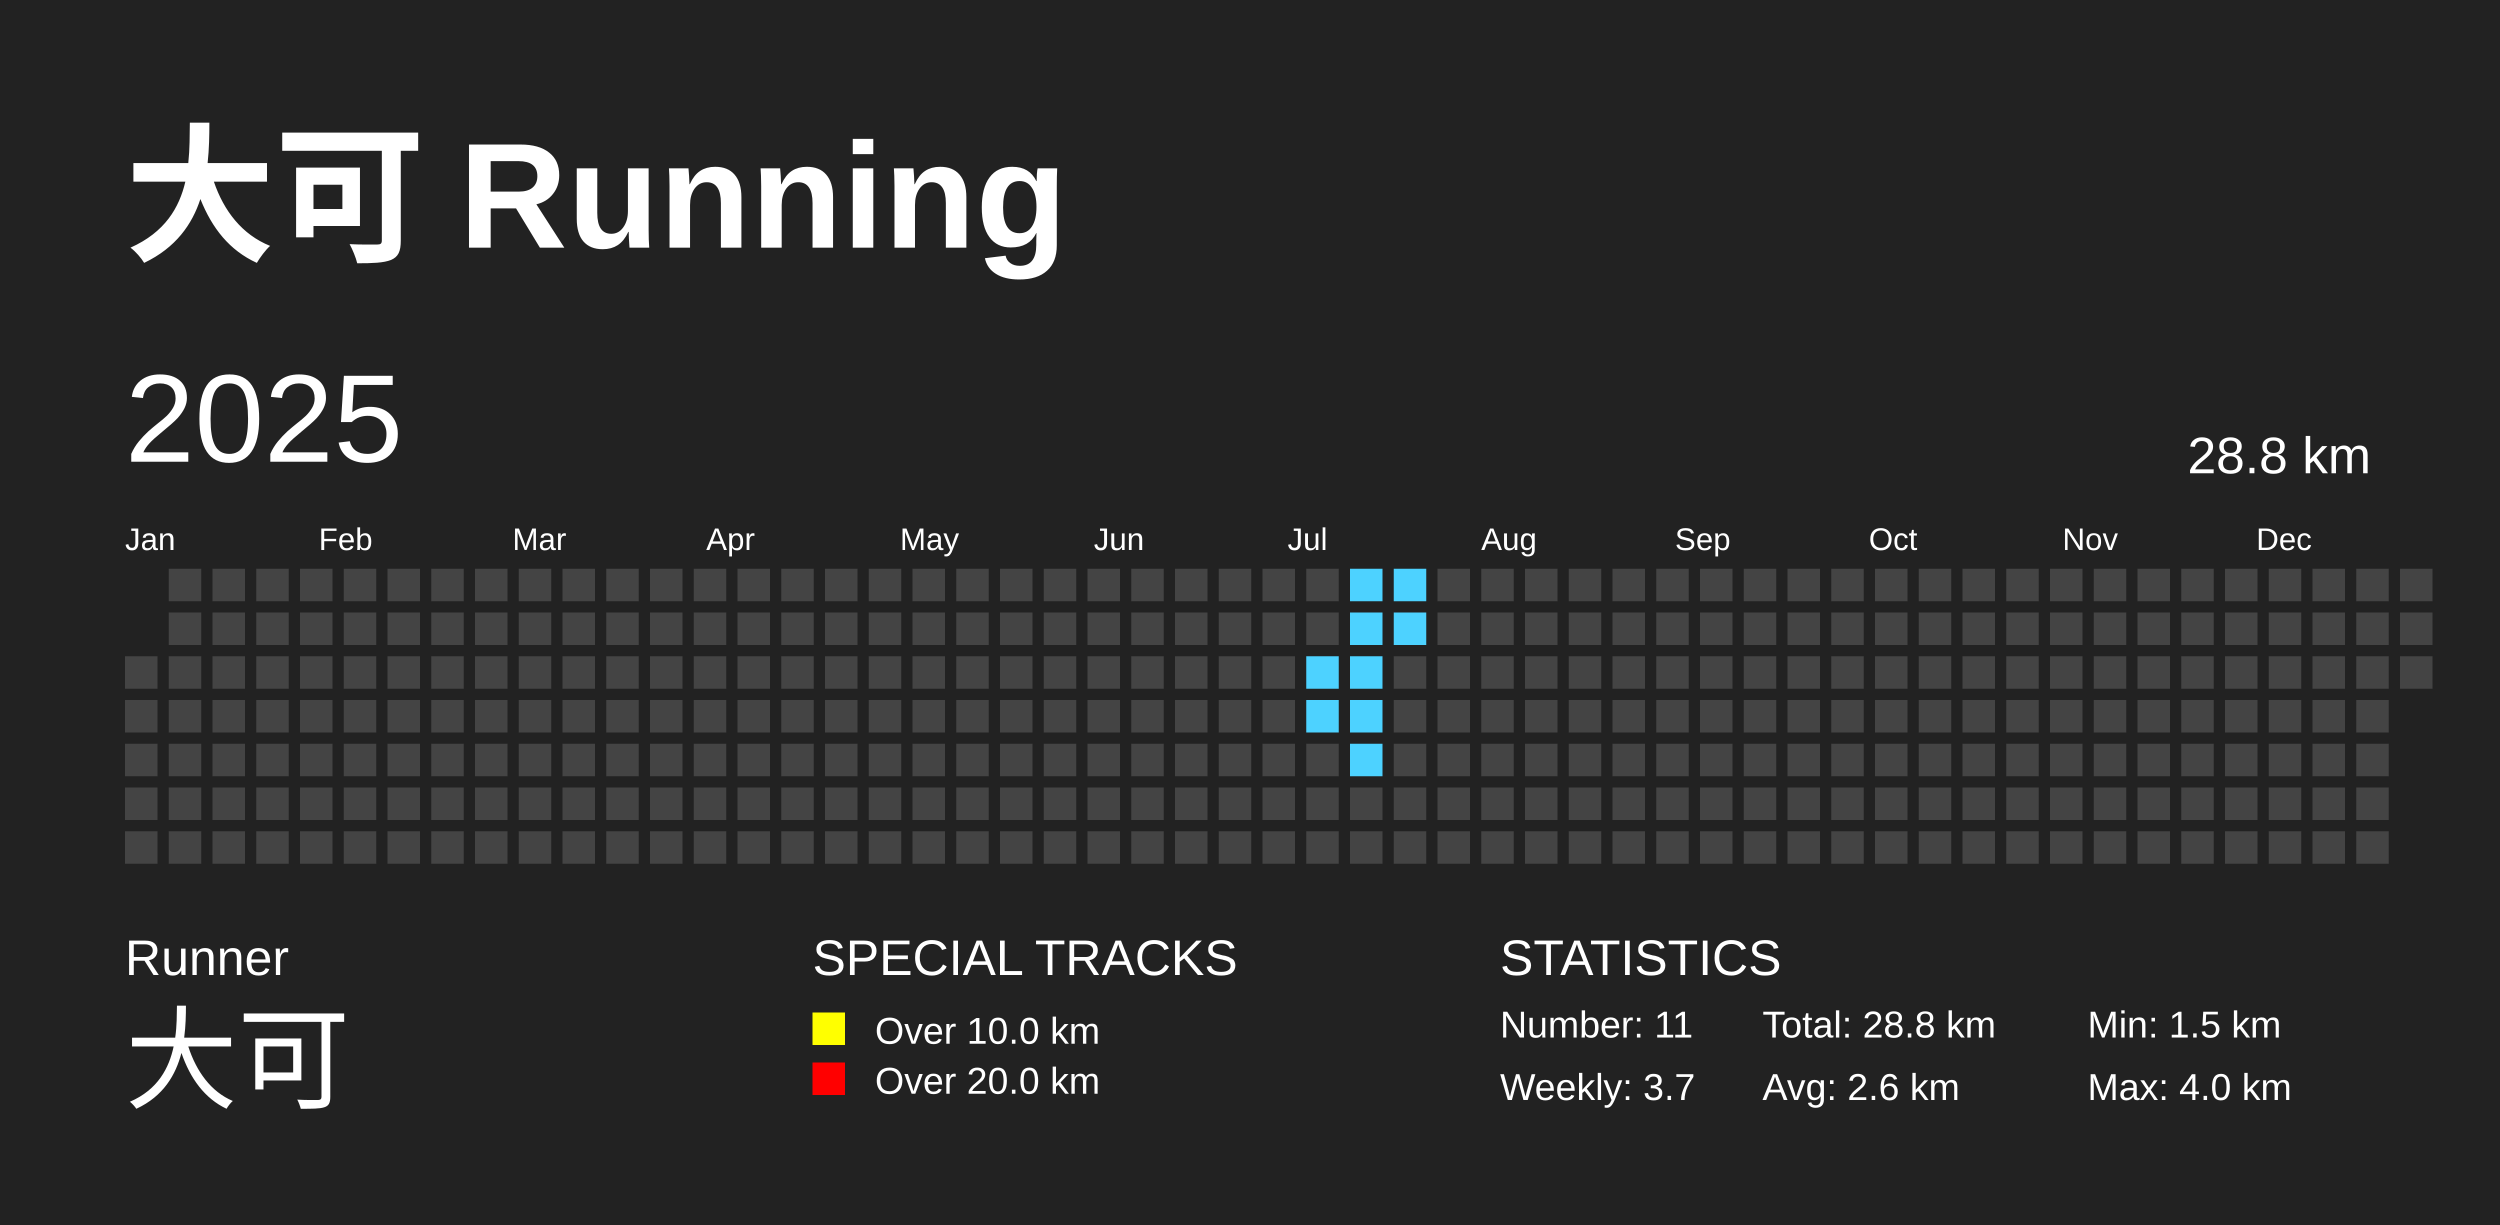
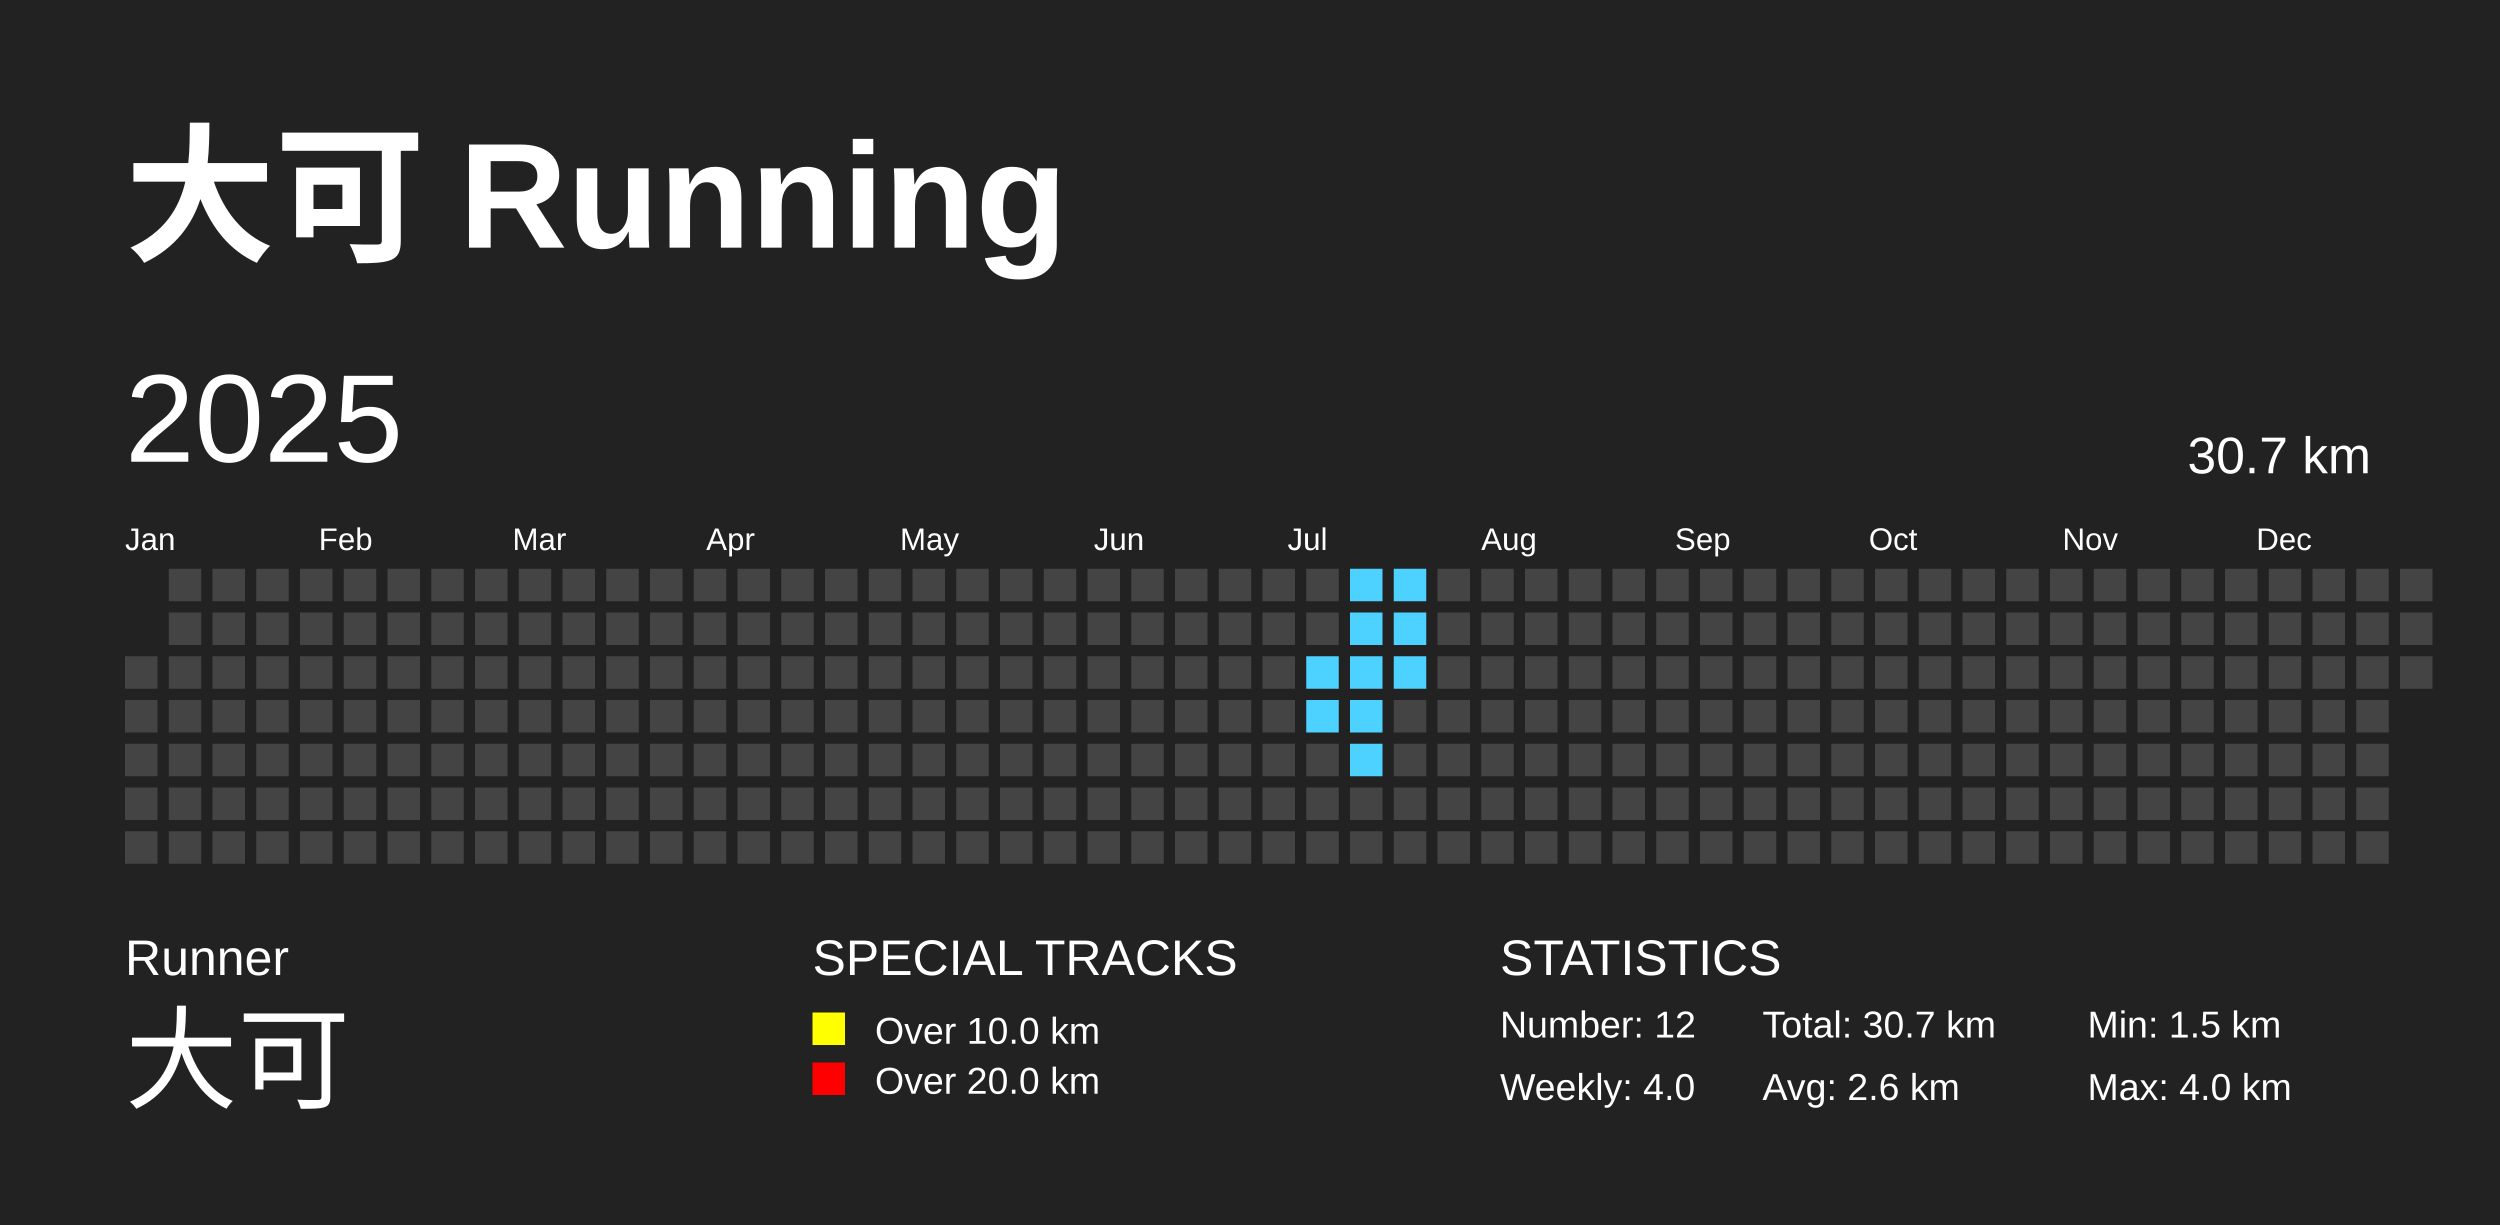
<svg xmlns="http://www.w3.org/2000/svg" baseProfile="full" height="98mm" version="1.1" viewBox="0,0,200,98" width="200mm">
  <defs />
  <rect fill="#222222" height="98" width="200" x="0" y="0" />
  <text fill="#FFFFFF" style="font-size:12px; font-family:Arial; font-weight:bold;" x="10" y="20">大可 Running</text>
  <text fill="#FFFFFF" style="font-size:4px; font-family:Arial" x="10" y="78">Runner</text>
  <text fill="#FFFFFF" style="font-size:9px; font-family:Arial" x="10" y="88">大可</text>
  <text fill="#FFFFFF" style="font-size:4px; font-family:Arial" x="65" y="78">SPECIAL TRACKS</text>
  <rect fill="yellow" height="2.6" width="2.6" x="65" y="81" />
  <text fill="#FFFFFF" style="font-size:3px; font-family:Arial" x="70" y="83.5">Over 10.0 km</text>
  <rect fill="red" height="2.6" width="2.6" x="65" y="85" />
  <text fill="#FFFFFF" style="font-size:3px; font-family:Arial" x="70" y="87.5">Over 20.0 km</text>
  <text fill="#FFFFFF" style="font-size:4px; font-family:Arial" x="120" y="78">STATISTICS</text>
-   <text fill="#FFFFFF" style="font-size:3px; font-family:Arial" x="120" y="83">Number: 11</text>
-   <text fill="#FFFFFF" style="font-size:3px; font-family:Arial" x="120" y="88">Weekly: 3.7</text>
-   <text fill="#FFFFFF" style="font-size:3px; font-family:Arial" x="141" y="83">Total: 28.8 km</text>
+   <text fill="#FFFFFF" style="font-size:3px; font-family:Arial" x="120" y="83">Number: 12</text>
+   <text fill="#FFFFFF" style="font-size:3px; font-family:Arial" x="120" y="88">Weekly: 4.0</text>
+   <text fill="#FFFFFF" style="font-size:3px; font-family:Arial" x="141" y="83">Total: 30.7 km</text>
  <text fill="#FFFFFF" style="font-size:3px; font-family:Arial" x="141" y="88">Avg: 2.6 km</text>
  <text fill="#FFFFFF" style="font-size:3px; font-family:Arial" x="167" y="83">Min: 1.5 km</text>
  <text fill="#FFFFFF" style="font-size:3px; font-family:Arial" x="167" y="88">Max: 4.0 km</text>
  <text dominant-baseline="hanging" fill="#FFFFFF" style="font-size:10.0px; font-family:Arial;" x="10" y="30">2025</text>
-   <text dominant-baseline="hanging" fill="#FFFFFF" style="font-size:4.125px; font-family:Arial;" x="175" y="35">28.8 km</text>
+   <text dominant-baseline="hanging" fill="#FFFFFF" style="font-size:4.125px; font-family:Arial;" x="175" y="35">30.7 km</text>
  <text fill="#FFFFFF" style="font-size:2.5px; font-family:Arial" x="10.0" y="44">Jan</text>
  <text fill="#FFFFFF" style="font-size:2.5px; font-family:Arial" x="25.5" y="44">Feb</text>
  <text fill="#FFFFFF" style="font-size:2.5px; font-family:Arial" x="41.0" y="44">Mar</text>
  <text fill="#FFFFFF" style="font-size:2.5px; font-family:Arial" x="56.5" y="44">Apr</text>
  <text fill="#FFFFFF" style="font-size:2.5px; font-family:Arial" x="72.0" y="44">May</text>
  <text fill="#FFFFFF" style="font-size:2.5px; font-family:Arial" x="87.5" y="44">Jun</text>
  <text fill="#FFFFFF" style="font-size:2.5px; font-family:Arial" x="103.0" y="44">Jul</text>
  <text fill="#FFFFFF" style="font-size:2.5px; font-family:Arial" x="118.5" y="44">Aug</text>
  <text fill="#FFFFFF" style="font-size:2.5px; font-family:Arial" x="134.0" y="44">Sep</text>
  <text fill="#FFFFFF" style="font-size:2.5px; font-family:Arial" x="149.5" y="44">Oct</text>
  <text fill="#FFFFFF" style="font-size:2.5px; font-family:Arial" x="165.0" y="44">Nov</text>
  <text fill="#FFFFFF" style="font-size:2.5px; font-family:Arial" x="180.5" y="44">Dec</text>
  <rect fill="#444444" height="2.6" width="2.6" x="10.0" y="52.5" />
  <rect fill="#444444" height="2.6" width="2.6" x="10.0" y="56.0" />
  <rect fill="#444444" height="2.6" width="2.6" x="10.0" y="59.5" />
  <rect fill="#444444" height="2.6" width="2.6" x="10.0" y="63.0" />
  <rect fill="#444444" height="2.6" width="2.6" x="10.0" y="66.5" />
  <rect fill="#444444" height="2.6" width="2.6" x="13.5" y="45.5" />
  <rect fill="#444444" height="2.6" width="2.6" x="13.5" y="49.0" />
  <rect fill="#444444" height="2.6" width="2.6" x="13.5" y="52.5" />
  <rect fill="#444444" height="2.6" width="2.6" x="13.5" y="56.0" />
  <rect fill="#444444" height="2.6" width="2.6" x="13.5" y="59.5" />
  <rect fill="#444444" height="2.6" width="2.6" x="13.5" y="63.0" />
  <rect fill="#444444" height="2.6" width="2.6" x="13.5" y="66.5" />
  <rect fill="#444444" height="2.6" width="2.6" x="17.0" y="45.5" />
  <rect fill="#444444" height="2.6" width="2.6" x="17.0" y="49.0" />
  <rect fill="#444444" height="2.6" width="2.6" x="17.0" y="52.5" />
  <rect fill="#444444" height="2.6" width="2.6" x="17.0" y="56.0" />
  <rect fill="#444444" height="2.6" width="2.6" x="17.0" y="59.5" />
  <rect fill="#444444" height="2.6" width="2.6" x="17.0" y="63.0" />
  <rect fill="#444444" height="2.6" width="2.6" x="17.0" y="66.5" />
  <rect fill="#444444" height="2.6" width="2.6" x="20.5" y="45.5" />
  <rect fill="#444444" height="2.6" width="2.6" x="20.5" y="49.0" />
  <rect fill="#444444" height="2.6" width="2.6" x="20.5" y="52.5" />
  <rect fill="#444444" height="2.6" width="2.6" x="20.5" y="56.0" />
  <rect fill="#444444" height="2.6" width="2.6" x="20.5" y="59.5" />
  <rect fill="#444444" height="2.6" width="2.6" x="20.5" y="63.0" />
  <rect fill="#444444" height="2.6" width="2.6" x="20.5" y="66.5" />
  <rect fill="#444444" height="2.6" width="2.6" x="24.0" y="45.5" />
  <rect fill="#444444" height="2.6" width="2.6" x="24.0" y="49.0" />
  <rect fill="#444444" height="2.6" width="2.6" x="24.0" y="52.5" />
  <rect fill="#444444" height="2.6" width="2.6" x="24.0" y="56.0" />
  <rect fill="#444444" height="2.6" width="2.6" x="24.0" y="59.5" />
  <rect fill="#444444" height="2.6" width="2.6" x="24.0" y="63.0" />
  <rect fill="#444444" height="2.6" width="2.6" x="24.0" y="66.5" />
  <rect fill="#444444" height="2.6" width="2.6" x="27.5" y="45.5" />
  <rect fill="#444444" height="2.6" width="2.6" x="27.5" y="49.0" />
  <rect fill="#444444" height="2.6" width="2.6" x="27.5" y="52.5" />
  <rect fill="#444444" height="2.6" width="2.6" x="27.5" y="56.0" />
  <rect fill="#444444" height="2.6" width="2.6" x="27.5" y="59.5" />
  <rect fill="#444444" height="2.6" width="2.6" x="27.5" y="63.0" />
  <rect fill="#444444" height="2.6" width="2.6" x="27.5" y="66.5" />
  <rect fill="#444444" height="2.6" width="2.6" x="31.0" y="45.5" />
  <rect fill="#444444" height="2.6" width="2.6" x="31.0" y="49.0" />
  <rect fill="#444444" height="2.6" width="2.6" x="31.0" y="52.5" />
  <rect fill="#444444" height="2.6" width="2.6" x="31.0" y="56.0" />
  <rect fill="#444444" height="2.6" width="2.6" x="31.0" y="59.5" />
  <rect fill="#444444" height="2.6" width="2.6" x="31.0" y="63.0" />
  <rect fill="#444444" height="2.6" width="2.6" x="31.0" y="66.5" />
  <rect fill="#444444" height="2.6" width="2.6" x="34.5" y="45.5" />
  <rect fill="#444444" height="2.6" width="2.6" x="34.5" y="49.0" />
  <rect fill="#444444" height="2.6" width="2.6" x="34.5" y="52.5" />
  <rect fill="#444444" height="2.6" width="2.6" x="34.5" y="56.0" />
  <rect fill="#444444" height="2.6" width="2.6" x="34.5" y="59.5" />
  <rect fill="#444444" height="2.6" width="2.6" x="34.5" y="63.0" />
  <rect fill="#444444" height="2.6" width="2.6" x="34.5" y="66.5" />
  <rect fill="#444444" height="2.6" width="2.6" x="38.0" y="45.5" />
  <rect fill="#444444" height="2.6" width="2.6" x="38.0" y="49.0" />
  <rect fill="#444444" height="2.6" width="2.6" x="38.0" y="52.5" />
  <rect fill="#444444" height="2.6" width="2.6" x="38.0" y="56.0" />
  <rect fill="#444444" height="2.6" width="2.6" x="38.0" y="59.5" />
  <rect fill="#444444" height="2.6" width="2.6" x="38.0" y="63.0" />
  <rect fill="#444444" height="2.6" width="2.6" x="38.0" y="66.5" />
  <rect fill="#444444" height="2.6" width="2.6" x="41.5" y="45.5" />
  <rect fill="#444444" height="2.6" width="2.6" x="41.5" y="49.0" />
  <rect fill="#444444" height="2.6" width="2.6" x="41.5" y="52.5" />
  <rect fill="#444444" height="2.6" width="2.6" x="41.5" y="56.0" />
  <rect fill="#444444" height="2.6" width="2.6" x="41.5" y="59.5" />
  <rect fill="#444444" height="2.6" width="2.6" x="41.5" y="63.0" />
  <rect fill="#444444" height="2.6" width="2.6" x="41.5" y="66.5" />
  <rect fill="#444444" height="2.6" width="2.6" x="45.0" y="45.5" />
  <rect fill="#444444" height="2.6" width="2.6" x="45.0" y="49.0" />
  <rect fill="#444444" height="2.6" width="2.6" x="45.0" y="52.5" />
  <rect fill="#444444" height="2.6" width="2.6" x="45.0" y="56.0" />
  <rect fill="#444444" height="2.6" width="2.6" x="45.0" y="59.5" />
  <rect fill="#444444" height="2.6" width="2.6" x="45.0" y="63.0" />
  <rect fill="#444444" height="2.6" width="2.6" x="45.0" y="66.5" />
  <rect fill="#444444" height="2.6" width="2.6" x="48.5" y="45.5" />
  <rect fill="#444444" height="2.6" width="2.6" x="48.5" y="49.0" />
  <rect fill="#444444" height="2.6" width="2.6" x="48.5" y="52.5" />
  <rect fill="#444444" height="2.6" width="2.6" x="48.5" y="56.0" />
  <rect fill="#444444" height="2.6" width="2.6" x="48.5" y="59.5" />
  <rect fill="#444444" height="2.6" width="2.6" x="48.5" y="63.0" />
  <rect fill="#444444" height="2.6" width="2.6" x="48.5" y="66.5" />
  <rect fill="#444444" height="2.6" width="2.6" x="52.0" y="45.5" />
  <rect fill="#444444" height="2.6" width="2.6" x="52.0" y="49.0" />
  <rect fill="#444444" height="2.6" width="2.6" x="52.0" y="52.5" />
  <rect fill="#444444" height="2.6" width="2.6" x="52.0" y="56.0" />
  <rect fill="#444444" height="2.6" width="2.6" x="52.0" y="59.5" />
  <rect fill="#444444" height="2.6" width="2.6" x="52.0" y="63.0" />
  <rect fill="#444444" height="2.6" width="2.6" x="52.0" y="66.5" />
  <rect fill="#444444" height="2.6" width="2.6" x="55.5" y="45.5" />
  <rect fill="#444444" height="2.6" width="2.6" x="55.5" y="49.0" />
  <rect fill="#444444" height="2.6" width="2.6" x="55.5" y="52.5" />
  <rect fill="#444444" height="2.6" width="2.6" x="55.5" y="56.0" />
  <rect fill="#444444" height="2.6" width="2.6" x="55.5" y="59.5" />
  <rect fill="#444444" height="2.6" width="2.6" x="55.5" y="63.0" />
  <rect fill="#444444" height="2.6" width="2.6" x="55.5" y="66.5" />
  <rect fill="#444444" height="2.6" width="2.6" x="59.0" y="45.5" />
  <rect fill="#444444" height="2.6" width="2.6" x="59.0" y="49.0" />
  <rect fill="#444444" height="2.6" width="2.6" x="59.0" y="52.5" />
  <rect fill="#444444" height="2.6" width="2.6" x="59.0" y="56.0" />
  <rect fill="#444444" height="2.6" width="2.6" x="59.0" y="59.5" />
  <rect fill="#444444" height="2.6" width="2.6" x="59.0" y="63.0" />
  <rect fill="#444444" height="2.6" width="2.6" x="59.0" y="66.5" />
  <rect fill="#444444" height="2.6" width="2.6" x="62.5" y="45.5" />
  <rect fill="#444444" height="2.6" width="2.6" x="62.5" y="49.0" />
  <rect fill="#444444" height="2.6" width="2.6" x="62.5" y="52.5" />
  <rect fill="#444444" height="2.6" width="2.6" x="62.5" y="56.0" />
  <rect fill="#444444" height="2.6" width="2.6" x="62.5" y="59.5" />
  <rect fill="#444444" height="2.6" width="2.6" x="62.5" y="63.0" />
  <rect fill="#444444" height="2.6" width="2.6" x="62.5" y="66.5" />
  <rect fill="#444444" height="2.6" width="2.6" x="66.0" y="45.5" />
  <rect fill="#444444" height="2.6" width="2.6" x="66.0" y="49.0" />
  <rect fill="#444444" height="2.6" width="2.6" x="66.0" y="52.5" />
  <rect fill="#444444" height="2.6" width="2.6" x="66.0" y="56.0" />
  <rect fill="#444444" height="2.6" width="2.6" x="66.0" y="59.5" />
  <rect fill="#444444" height="2.6" width="2.6" x="66.0" y="63.0" />
  <rect fill="#444444" height="2.6" width="2.6" x="66.0" y="66.5" />
  <rect fill="#444444" height="2.6" width="2.6" x="69.5" y="45.5" />
  <rect fill="#444444" height="2.6" width="2.6" x="69.5" y="49.0" />
  <rect fill="#444444" height="2.6" width="2.6" x="69.5" y="52.5" />
  <rect fill="#444444" height="2.6" width="2.6" x="69.5" y="56.0" />
  <rect fill="#444444" height="2.6" width="2.6" x="69.5" y="59.5" />
  <rect fill="#444444" height="2.6" width="2.6" x="69.5" y="63.0" />
  <rect fill="#444444" height="2.6" width="2.6" x="69.5" y="66.5" />
  <rect fill="#444444" height="2.6" width="2.6" x="73.0" y="45.5" />
  <rect fill="#444444" height="2.6" width="2.6" x="73.0" y="49.0" />
  <rect fill="#444444" height="2.6" width="2.6" x="73.0" y="52.5" />
  <rect fill="#444444" height="2.6" width="2.6" x="73.0" y="56.0" />
  <rect fill="#444444" height="2.6" width="2.6" x="73.0" y="59.5" />
  <rect fill="#444444" height="2.6" width="2.6" x="73.0" y="63.0" />
  <rect fill="#444444" height="2.6" width="2.6" x="73.0" y="66.5" />
  <rect fill="#444444" height="2.6" width="2.6" x="76.5" y="45.5" />
  <rect fill="#444444" height="2.6" width="2.6" x="76.5" y="49.0" />
  <rect fill="#444444" height="2.6" width="2.6" x="76.5" y="52.5" />
  <rect fill="#444444" height="2.6" width="2.6" x="76.5" y="56.0" />
  <rect fill="#444444" height="2.6" width="2.6" x="76.5" y="59.5" />
  <rect fill="#444444" height="2.6" width="2.6" x="76.5" y="63.0" />
  <rect fill="#444444" height="2.6" width="2.6" x="76.5" y="66.5" />
  <rect fill="#444444" height="2.6" width="2.6" x="80.0" y="45.5" />
  <rect fill="#444444" height="2.6" width="2.6" x="80.0" y="49.0" />
  <rect fill="#444444" height="2.6" width="2.6" x="80.0" y="52.5" />
  <rect fill="#444444" height="2.6" width="2.6" x="80.0" y="56.0" />
  <rect fill="#444444" height="2.6" width="2.6" x="80.0" y="59.5" />
  <rect fill="#444444" height="2.6" width="2.6" x="80.0" y="63.0" />
  <rect fill="#444444" height="2.6" width="2.6" x="80.0" y="66.5" />
  <rect fill="#444444" height="2.6" width="2.6" x="83.5" y="45.5" />
  <rect fill="#444444" height="2.6" width="2.6" x="83.5" y="49.0" />
  <rect fill="#444444" height="2.6" width="2.6" x="83.5" y="52.5" />
  <rect fill="#444444" height="2.6" width="2.6" x="83.5" y="56.0" />
  <rect fill="#444444" height="2.6" width="2.6" x="83.5" y="59.5" />
  <rect fill="#444444" height="2.6" width="2.6" x="83.5" y="63.0" />
  <rect fill="#444444" height="2.6" width="2.6" x="83.5" y="66.5" />
  <rect fill="#444444" height="2.6" width="2.6" x="87.0" y="45.5" />
  <rect fill="#444444" height="2.6" width="2.6" x="87.0" y="49.0" />
  <rect fill="#444444" height="2.6" width="2.6" x="87.0" y="52.5" />
  <rect fill="#444444" height="2.6" width="2.6" x="87.0" y="56.0" />
  <rect fill="#444444" height="2.6" width="2.6" x="87.0" y="59.5" />
  <rect fill="#444444" height="2.6" width="2.6" x="87.0" y="63.0" />
  <rect fill="#444444" height="2.6" width="2.6" x="87.0" y="66.5" />
  <rect fill="#444444" height="2.6" width="2.6" x="90.5" y="45.5" />
  <rect fill="#444444" height="2.6" width="2.6" x="90.5" y="49.0" />
  <rect fill="#444444" height="2.6" width="2.6" x="90.5" y="52.5" />
  <rect fill="#444444" height="2.6" width="2.6" x="90.5" y="56.0" />
  <rect fill="#444444" height="2.6" width="2.6" x="90.5" y="59.5" />
  <rect fill="#444444" height="2.6" width="2.6" x="90.5" y="63.0" />
  <rect fill="#444444" height="2.6" width="2.6" x="90.5" y="66.5" />
  <rect fill="#444444" height="2.6" width="2.6" x="94.0" y="45.5" />
  <rect fill="#444444" height="2.6" width="2.6" x="94.0" y="49.0" />
  <rect fill="#444444" height="2.6" width="2.6" x="94.0" y="52.5" />
  <rect fill="#444444" height="2.6" width="2.6" x="94.0" y="56.0" />
  <rect fill="#444444" height="2.6" width="2.6" x="94.0" y="59.5" />
  <rect fill="#444444" height="2.6" width="2.6" x="94.0" y="63.0" />
  <rect fill="#444444" height="2.6" width="2.6" x="94.0" y="66.5" />
  <rect fill="#444444" height="2.6" width="2.6" x="97.5" y="45.5" />
  <rect fill="#444444" height="2.6" width="2.6" x="97.5" y="49.0" />
  <rect fill="#444444" height="2.6" width="2.6" x="97.5" y="52.5" />
  <rect fill="#444444" height="2.6" width="2.6" x="97.5" y="56.0" />
  <rect fill="#444444" height="2.6" width="2.6" x="97.5" y="59.5" />
  <rect fill="#444444" height="2.6" width="2.6" x="97.5" y="63.0" />
  <rect fill="#444444" height="2.6" width="2.6" x="97.5" y="66.5" />
  <rect fill="#444444" height="2.6" width="2.6" x="101.0" y="45.5" />
  <rect fill="#444444" height="2.6" width="2.6" x="101.0" y="49.0" />
  <rect fill="#444444" height="2.6" width="2.6" x="101.0" y="52.5" />
  <rect fill="#444444" height="2.6" width="2.6" x="101.0" y="56.0" />
  <rect fill="#444444" height="2.6" width="2.6" x="101.0" y="59.5" />
  <rect fill="#444444" height="2.6" width="2.6" x="101.0" y="63.0" />
  <rect fill="#444444" height="2.6" width="2.6" x="101.0" y="66.5" />
  <rect fill="#444444" height="2.6" width="2.6" x="104.5" y="45.5" />
  <rect fill="#444444" height="2.6" width="2.6" x="104.5" y="49.0" />
  <rect fill="#4DD2FF" height="2.6" width="2.6" x="104.5" y="52.5" />
  <rect fill="#4DD2FF" height="2.6" width="2.6" x="104.5" y="56.0" />
  <rect fill="#444444" height="2.6" width="2.6" x="104.5" y="59.5" />
  <rect fill="#444444" height="2.6" width="2.6" x="104.5" y="63.0" />
  <rect fill="#444444" height="2.6" width="2.6" x="104.5" y="66.5" />
  <rect fill="#4DD2FF" height="2.6" width="2.6" x="108.0" y="45.5" />
  <rect fill="#4DD2FF" height="2.6" width="2.6" x="108.0" y="49.0" />
  <rect fill="#4DD2FF" height="2.6" width="2.6" x="108.0" y="52.5" />
  <rect fill="#4DD2FF" height="2.6" width="2.6" x="108.0" y="56.0" />
  <rect fill="#4DD2FF" height="2.6" width="2.6" x="108.0" y="59.5" />
  <rect fill="#444444" height="2.6" width="2.6" x="108.0" y="63.0" />
  <rect fill="#444444" height="2.6" width="2.6" x="108.0" y="66.5" />
  <rect fill="#4DD2FF" height="2.6" width="2.6" x="111.5" y="45.5" />
  <rect fill="#4DD2FF" height="2.6" width="2.6" x="111.5" y="49.0" />
-   <rect fill="#444444" height="2.6" width="2.6" x="111.5" y="52.5" />
+   <rect fill="#4DD2FF" height="2.6" width="2.6" x="111.5" y="52.5" />
  <rect fill="#444444" height="2.6" width="2.6" x="111.5" y="56.0" />
  <rect fill="#444444" height="2.6" width="2.6" x="111.5" y="59.5" />
  <rect fill="#444444" height="2.6" width="2.6" x="111.5" y="63.0" />
  <rect fill="#444444" height="2.6" width="2.6" x="111.5" y="66.5" />
  <rect fill="#444444" height="2.6" width="2.6" x="115.0" y="45.5" />
  <rect fill="#444444" height="2.6" width="2.6" x="115.0" y="49.0" />
  <rect fill="#444444" height="2.6" width="2.6" x="115.0" y="52.5" />
  <rect fill="#444444" height="2.6" width="2.6" x="115.0" y="56.0" />
  <rect fill="#444444" height="2.6" width="2.6" x="115.0" y="59.5" />
  <rect fill="#444444" height="2.6" width="2.6" x="115.0" y="63.0" />
  <rect fill="#444444" height="2.6" width="2.6" x="115.0" y="66.5" />
  <rect fill="#444444" height="2.6" width="2.6" x="118.5" y="45.5" />
  <rect fill="#444444" height="2.6" width="2.6" x="118.5" y="49.0" />
  <rect fill="#444444" height="2.6" width="2.6" x="118.5" y="52.5" />
  <rect fill="#444444" height="2.6" width="2.6" x="118.5" y="56.0" />
  <rect fill="#444444" height="2.6" width="2.6" x="118.5" y="59.5" />
  <rect fill="#444444" height="2.6" width="2.6" x="118.5" y="63.0" />
  <rect fill="#444444" height="2.6" width="2.6" x="118.5" y="66.5" />
  <rect fill="#444444" height="2.6" width="2.6" x="122.0" y="45.5" />
  <rect fill="#444444" height="2.6" width="2.6" x="122.0" y="49.0" />
  <rect fill="#444444" height="2.6" width="2.6" x="122.0" y="52.5" />
  <rect fill="#444444" height="2.6" width="2.6" x="122.0" y="56.0" />
  <rect fill="#444444" height="2.6" width="2.6" x="122.0" y="59.5" />
  <rect fill="#444444" height="2.6" width="2.6" x="122.0" y="63.0" />
  <rect fill="#444444" height="2.6" width="2.6" x="122.0" y="66.5" />
  <rect fill="#444444" height="2.6" width="2.6" x="125.5" y="45.5" />
  <rect fill="#444444" height="2.6" width="2.6" x="125.5" y="49.0" />
  <rect fill="#444444" height="2.6" width="2.6" x="125.5" y="52.5" />
  <rect fill="#444444" height="2.6" width="2.6" x="125.5" y="56.0" />
  <rect fill="#444444" height="2.6" width="2.6" x="125.5" y="59.5" />
  <rect fill="#444444" height="2.6" width="2.6" x="125.5" y="63.0" />
  <rect fill="#444444" height="2.6" width="2.6" x="125.5" y="66.5" />
  <rect fill="#444444" height="2.6" width="2.6" x="129.0" y="45.5" />
  <rect fill="#444444" height="2.6" width="2.6" x="129.0" y="49.0" />
  <rect fill="#444444" height="2.6" width="2.6" x="129.0" y="52.5" />
  <rect fill="#444444" height="2.6" width="2.6" x="129.0" y="56.0" />
  <rect fill="#444444" height="2.6" width="2.6" x="129.0" y="59.5" />
  <rect fill="#444444" height="2.6" width="2.6" x="129.0" y="63.0" />
  <rect fill="#444444" height="2.6" width="2.6" x="129.0" y="66.5" />
  <rect fill="#444444" height="2.6" width="2.6" x="132.5" y="45.5" />
  <rect fill="#444444" height="2.6" width="2.6" x="132.5" y="49.0" />
  <rect fill="#444444" height="2.6" width="2.6" x="132.5" y="52.5" />
  <rect fill="#444444" height="2.6" width="2.6" x="132.5" y="56.0" />
  <rect fill="#444444" height="2.6" width="2.6" x="132.5" y="59.5" />
  <rect fill="#444444" height="2.6" width="2.6" x="132.5" y="63.0" />
  <rect fill="#444444" height="2.6" width="2.6" x="132.5" y="66.5" />
  <rect fill="#444444" height="2.6" width="2.6" x="136.0" y="45.5" />
  <rect fill="#444444" height="2.6" width="2.6" x="136.0" y="49.0" />
  <rect fill="#444444" height="2.6" width="2.6" x="136.0" y="52.5" />
  <rect fill="#444444" height="2.6" width="2.6" x="136.0" y="56.0" />
  <rect fill="#444444" height="2.6" width="2.6" x="136.0" y="59.5" />
  <rect fill="#444444" height="2.6" width="2.6" x="136.0" y="63.0" />
  <rect fill="#444444" height="2.6" width="2.6" x="136.0" y="66.5" />
  <rect fill="#444444" height="2.6" width="2.6" x="139.5" y="45.5" />
  <rect fill="#444444" height="2.6" width="2.6" x="139.5" y="49.0" />
  <rect fill="#444444" height="2.6" width="2.6" x="139.5" y="52.5" />
  <rect fill="#444444" height="2.6" width="2.6" x="139.5" y="56.0" />
  <rect fill="#444444" height="2.6" width="2.6" x="139.5" y="59.5" />
  <rect fill="#444444" height="2.6" width="2.6" x="139.5" y="63.0" />
  <rect fill="#444444" height="2.6" width="2.6" x="139.5" y="66.5" />
  <rect fill="#444444" height="2.6" width="2.6" x="143.0" y="45.5" />
  <rect fill="#444444" height="2.6" width="2.6" x="143.0" y="49.0" />
  <rect fill="#444444" height="2.6" width="2.6" x="143.0" y="52.5" />
  <rect fill="#444444" height="2.6" width="2.6" x="143.0" y="56.0" />
  <rect fill="#444444" height="2.6" width="2.6" x="143.0" y="59.5" />
  <rect fill="#444444" height="2.6" width="2.6" x="143.0" y="63.0" />
  <rect fill="#444444" height="2.6" width="2.6" x="143.0" y="66.5" />
  <rect fill="#444444" height="2.6" width="2.6" x="146.5" y="45.5" />
  <rect fill="#444444" height="2.6" width="2.6" x="146.5" y="49.0" />
  <rect fill="#444444" height="2.6" width="2.6" x="146.5" y="52.5" />
  <rect fill="#444444" height="2.6" width="2.6" x="146.5" y="56.0" />
  <rect fill="#444444" height="2.6" width="2.6" x="146.5" y="59.5" />
  <rect fill="#444444" height="2.6" width="2.6" x="146.5" y="63.0" />
  <rect fill="#444444" height="2.6" width="2.6" x="146.5" y="66.5" />
  <rect fill="#444444" height="2.6" width="2.6" x="150.0" y="45.5" />
  <rect fill="#444444" height="2.6" width="2.6" x="150.0" y="49.0" />
  <rect fill="#444444" height="2.6" width="2.6" x="150.0" y="52.5" />
  <rect fill="#444444" height="2.6" width="2.6" x="150.0" y="56.0" />
  <rect fill="#444444" height="2.6" width="2.6" x="150.0" y="59.5" />
  <rect fill="#444444" height="2.6" width="2.6" x="150.0" y="63.0" />
  <rect fill="#444444" height="2.6" width="2.6" x="150.0" y="66.5" />
  <rect fill="#444444" height="2.6" width="2.6" x="153.5" y="45.5" />
  <rect fill="#444444" height="2.6" width="2.6" x="153.5" y="49.0" />
  <rect fill="#444444" height="2.6" width="2.6" x="153.5" y="52.5" />
  <rect fill="#444444" height="2.6" width="2.6" x="153.5" y="56.0" />
  <rect fill="#444444" height="2.6" width="2.6" x="153.5" y="59.5" />
  <rect fill="#444444" height="2.6" width="2.6" x="153.5" y="63.0" />
  <rect fill="#444444" height="2.6" width="2.6" x="153.5" y="66.5" />
  <rect fill="#444444" height="2.6" width="2.6" x="157.0" y="45.5" />
  <rect fill="#444444" height="2.6" width="2.6" x="157.0" y="49.0" />
  <rect fill="#444444" height="2.6" width="2.6" x="157.0" y="52.5" />
  <rect fill="#444444" height="2.6" width="2.6" x="157.0" y="56.0" />
  <rect fill="#444444" height="2.6" width="2.6" x="157.0" y="59.5" />
  <rect fill="#444444" height="2.6" width="2.6" x="157.0" y="63.0" />
  <rect fill="#444444" height="2.6" width="2.6" x="157.0" y="66.5" />
  <rect fill="#444444" height="2.6" width="2.6" x="160.5" y="45.5" />
  <rect fill="#444444" height="2.6" width="2.6" x="160.5" y="49.0" />
  <rect fill="#444444" height="2.6" width="2.6" x="160.5" y="52.5" />
  <rect fill="#444444" height="2.6" width="2.6" x="160.5" y="56.0" />
  <rect fill="#444444" height="2.6" width="2.6" x="160.5" y="59.5" />
  <rect fill="#444444" height="2.6" width="2.6" x="160.5" y="63.0" />
  <rect fill="#444444" height="2.6" width="2.6" x="160.5" y="66.5" />
  <rect fill="#444444" height="2.6" width="2.6" x="164.0" y="45.5" />
  <rect fill="#444444" height="2.6" width="2.6" x="164.0" y="49.0" />
  <rect fill="#444444" height="2.6" width="2.6" x="164.0" y="52.5" />
  <rect fill="#444444" height="2.6" width="2.6" x="164.0" y="56.0" />
  <rect fill="#444444" height="2.6" width="2.6" x="164.0" y="59.5" />
  <rect fill="#444444" height="2.6" width="2.6" x="164.0" y="63.0" />
  <rect fill="#444444" height="2.6" width="2.6" x="164.0" y="66.5" />
  <rect fill="#444444" height="2.6" width="2.6" x="167.5" y="45.5" />
  <rect fill="#444444" height="2.6" width="2.6" x="167.5" y="49.0" />
  <rect fill="#444444" height="2.6" width="2.6" x="167.5" y="52.5" />
  <rect fill="#444444" height="2.6" width="2.6" x="167.5" y="56.0" />
  <rect fill="#444444" height="2.6" width="2.6" x="167.5" y="59.5" />
  <rect fill="#444444" height="2.6" width="2.6" x="167.5" y="63.0" />
  <rect fill="#444444" height="2.6" width="2.6" x="167.5" y="66.5" />
  <rect fill="#444444" height="2.6" width="2.6" x="171.0" y="45.5" />
  <rect fill="#444444" height="2.6" width="2.6" x="171.0" y="49.0" />
  <rect fill="#444444" height="2.6" width="2.6" x="171.0" y="52.5" />
  <rect fill="#444444" height="2.6" width="2.6" x="171.0" y="56.0" />
  <rect fill="#444444" height="2.6" width="2.6" x="171.0" y="59.5" />
  <rect fill="#444444" height="2.6" width="2.6" x="171.0" y="63.0" />
  <rect fill="#444444" height="2.6" width="2.6" x="171.0" y="66.5" />
  <rect fill="#444444" height="2.6" width="2.6" x="174.5" y="45.5" />
  <rect fill="#444444" height="2.6" width="2.6" x="174.5" y="49.0" />
  <rect fill="#444444" height="2.6" width="2.6" x="174.5" y="52.5" />
  <rect fill="#444444" height="2.6" width="2.6" x="174.5" y="56.0" />
  <rect fill="#444444" height="2.6" width="2.6" x="174.5" y="59.5" />
  <rect fill="#444444" height="2.6" width="2.6" x="174.5" y="63.0" />
  <rect fill="#444444" height="2.6" width="2.6" x="174.5" y="66.5" />
  <rect fill="#444444" height="2.6" width="2.6" x="178.0" y="45.5" />
  <rect fill="#444444" height="2.6" width="2.6" x="178.0" y="49.0" />
  <rect fill="#444444" height="2.6" width="2.6" x="178.0" y="52.5" />
  <rect fill="#444444" height="2.6" width="2.6" x="178.0" y="56.0" />
  <rect fill="#444444" height="2.6" width="2.6" x="178.0" y="59.5" />
  <rect fill="#444444" height="2.6" width="2.6" x="178.0" y="63.0" />
  <rect fill="#444444" height="2.6" width="2.6" x="178.0" y="66.5" />
  <rect fill="#444444" height="2.6" width="2.6" x="181.5" y="45.5" />
  <rect fill="#444444" height="2.6" width="2.6" x="181.5" y="49.0" />
  <rect fill="#444444" height="2.6" width="2.6" x="181.5" y="52.5" />
  <rect fill="#444444" height="2.6" width="2.6" x="181.5" y="56.0" />
  <rect fill="#444444" height="2.6" width="2.6" x="181.5" y="59.5" />
  <rect fill="#444444" height="2.6" width="2.6" x="181.5" y="63.0" />
  <rect fill="#444444" height="2.6" width="2.6" x="181.5" y="66.5" />
  <rect fill="#444444" height="2.6" width="2.6" x="185.0" y="45.5" />
  <rect fill="#444444" height="2.6" width="2.6" x="185.0" y="49.0" />
  <rect fill="#444444" height="2.6" width="2.6" x="185.0" y="52.5" />
  <rect fill="#444444" height="2.6" width="2.6" x="185.0" y="56.0" />
  <rect fill="#444444" height="2.6" width="2.6" x="185.0" y="59.5" />
  <rect fill="#444444" height="2.6" width="2.6" x="185.0" y="63.0" />
  <rect fill="#444444" height="2.6" width="2.6" x="185.0" y="66.5" />
  <rect fill="#444444" height="2.6" width="2.6" x="188.5" y="45.5" />
  <rect fill="#444444" height="2.6" width="2.6" x="188.5" y="49.0" />
  <rect fill="#444444" height="2.6" width="2.6" x="188.5" y="52.5" />
  <rect fill="#444444" height="2.6" width="2.6" x="188.5" y="56.0" />
  <rect fill="#444444" height="2.6" width="2.6" x="188.5" y="59.5" />
  <rect fill="#444444" height="2.6" width="2.6" x="188.5" y="63.0" />
  <rect fill="#444444" height="2.6" width="2.6" x="188.5" y="66.5" />
  <rect fill="#444444" height="2.6" width="2.6" x="192.0" y="45.5" />
  <rect fill="#444444" height="2.6" width="2.6" x="192.0" y="49.0" />
  <rect fill="#444444" height="2.6" width="2.6" x="192.0" y="52.5" />
</svg>
